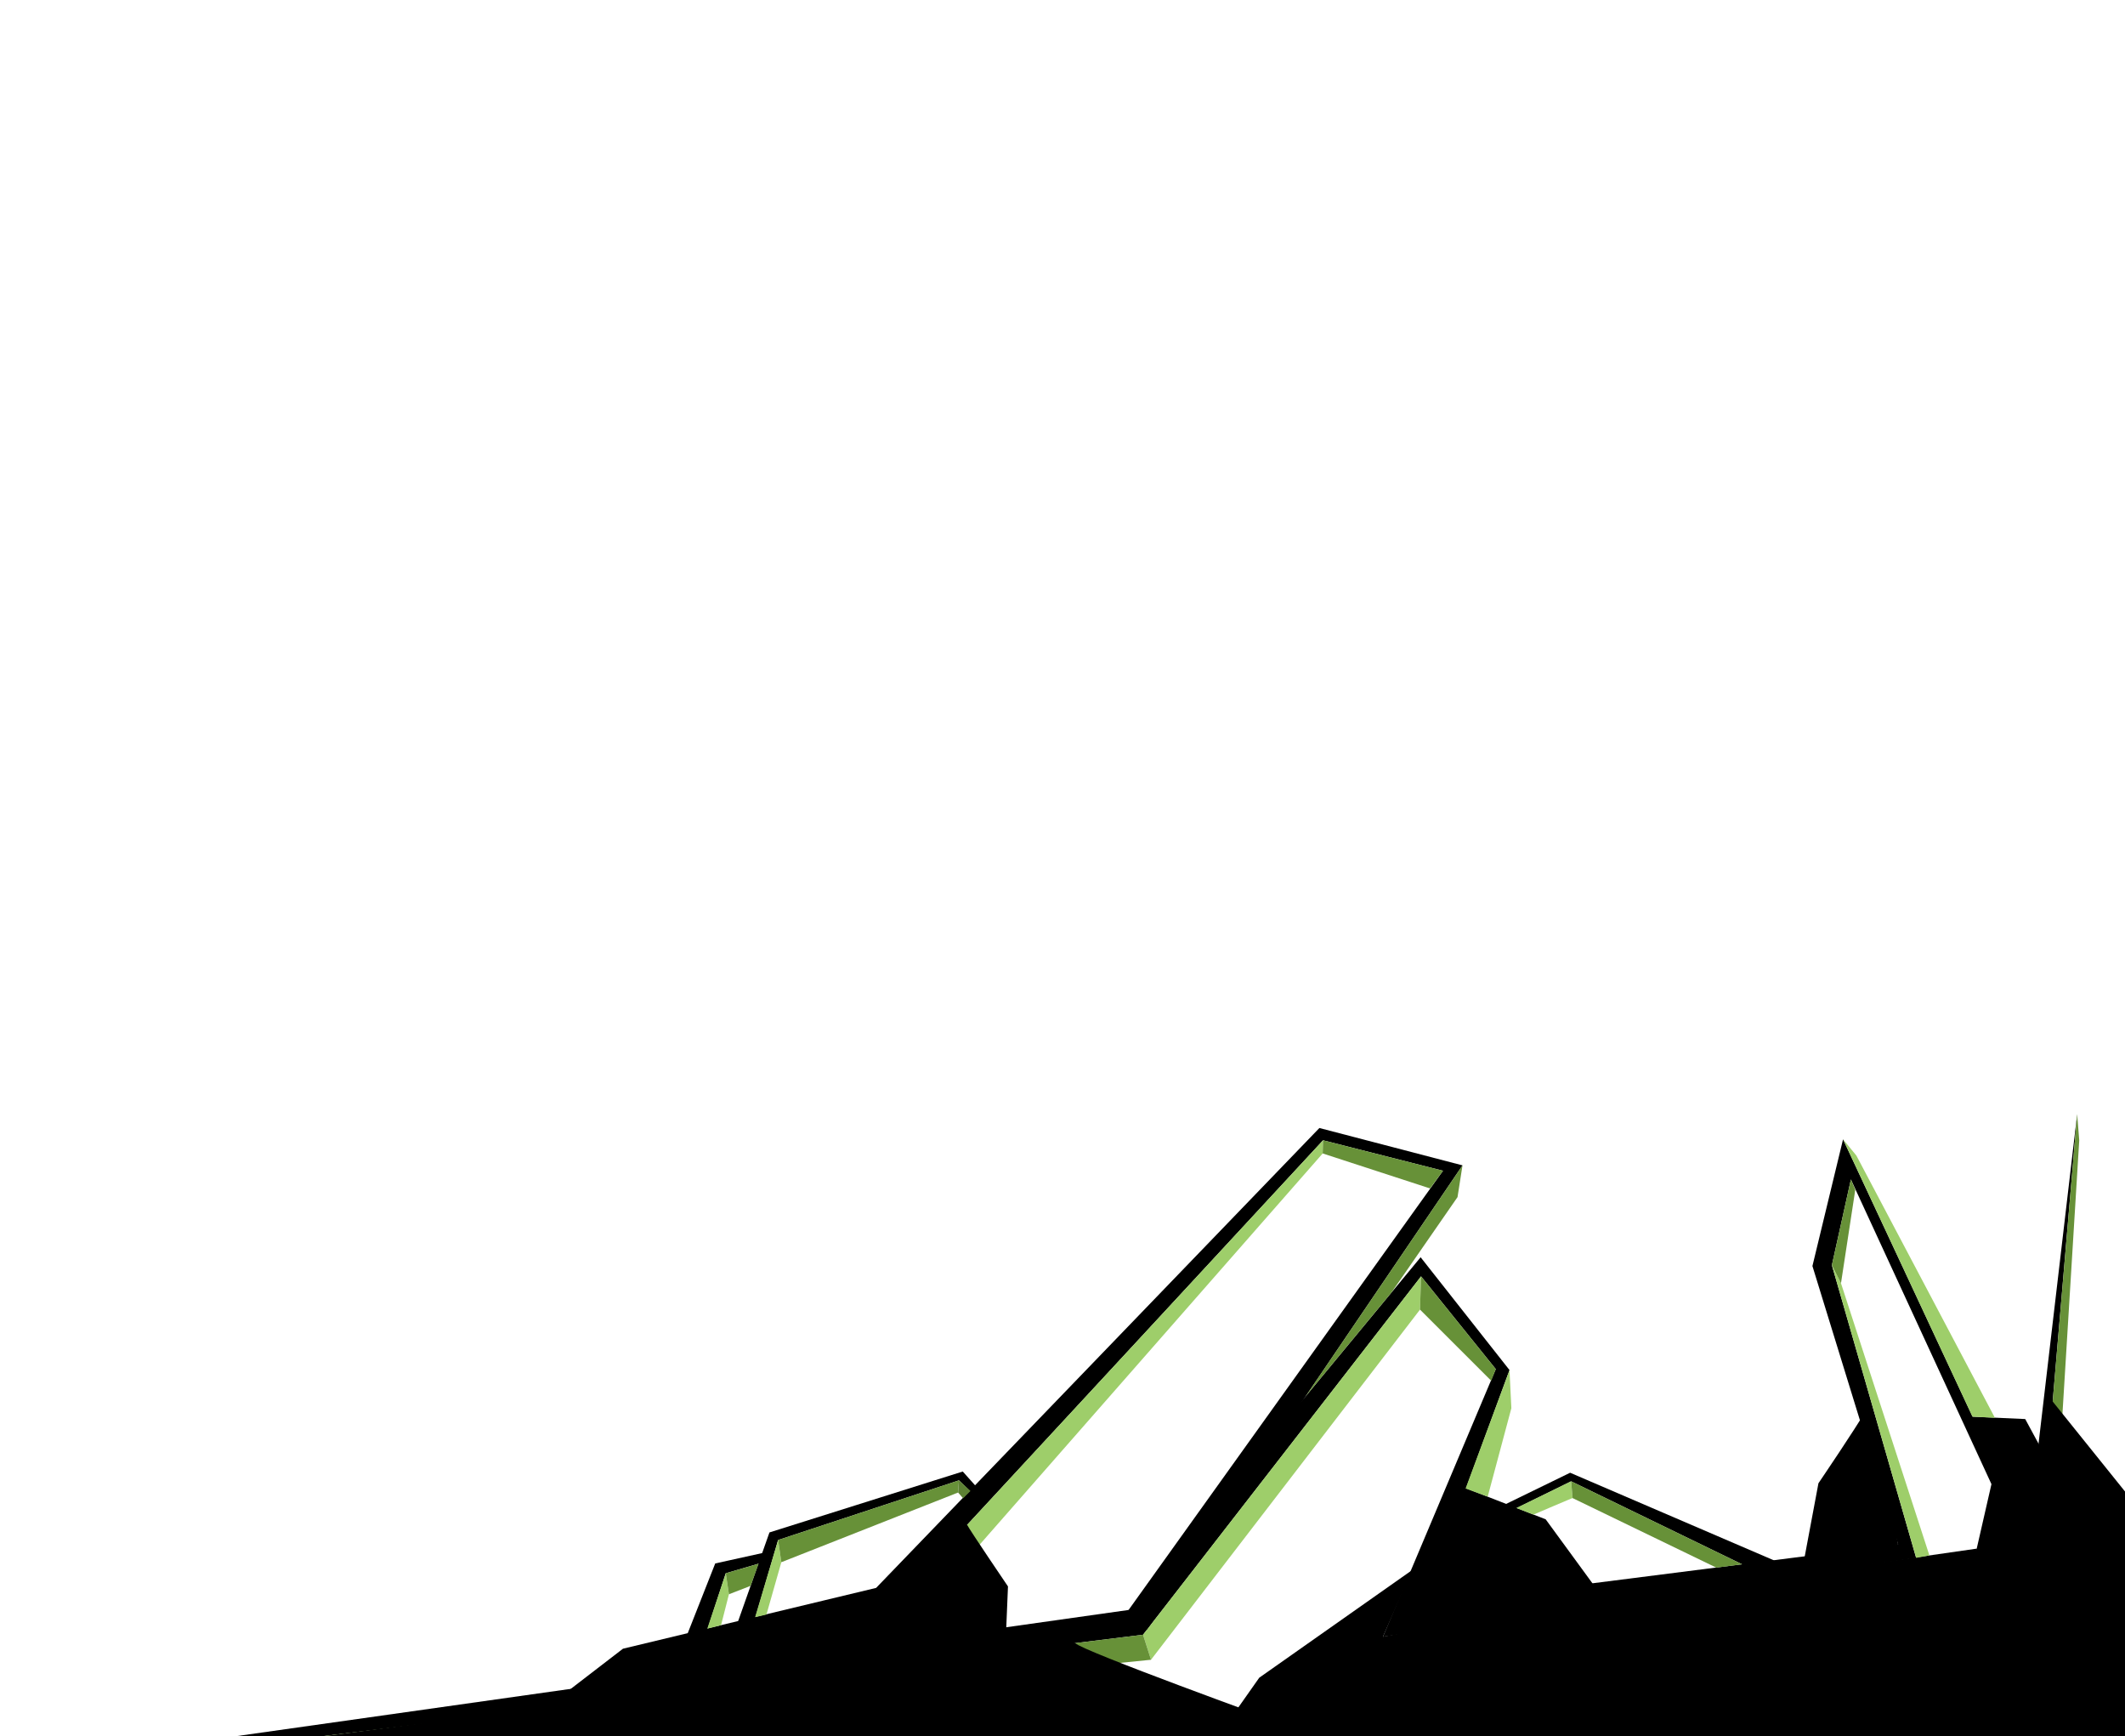
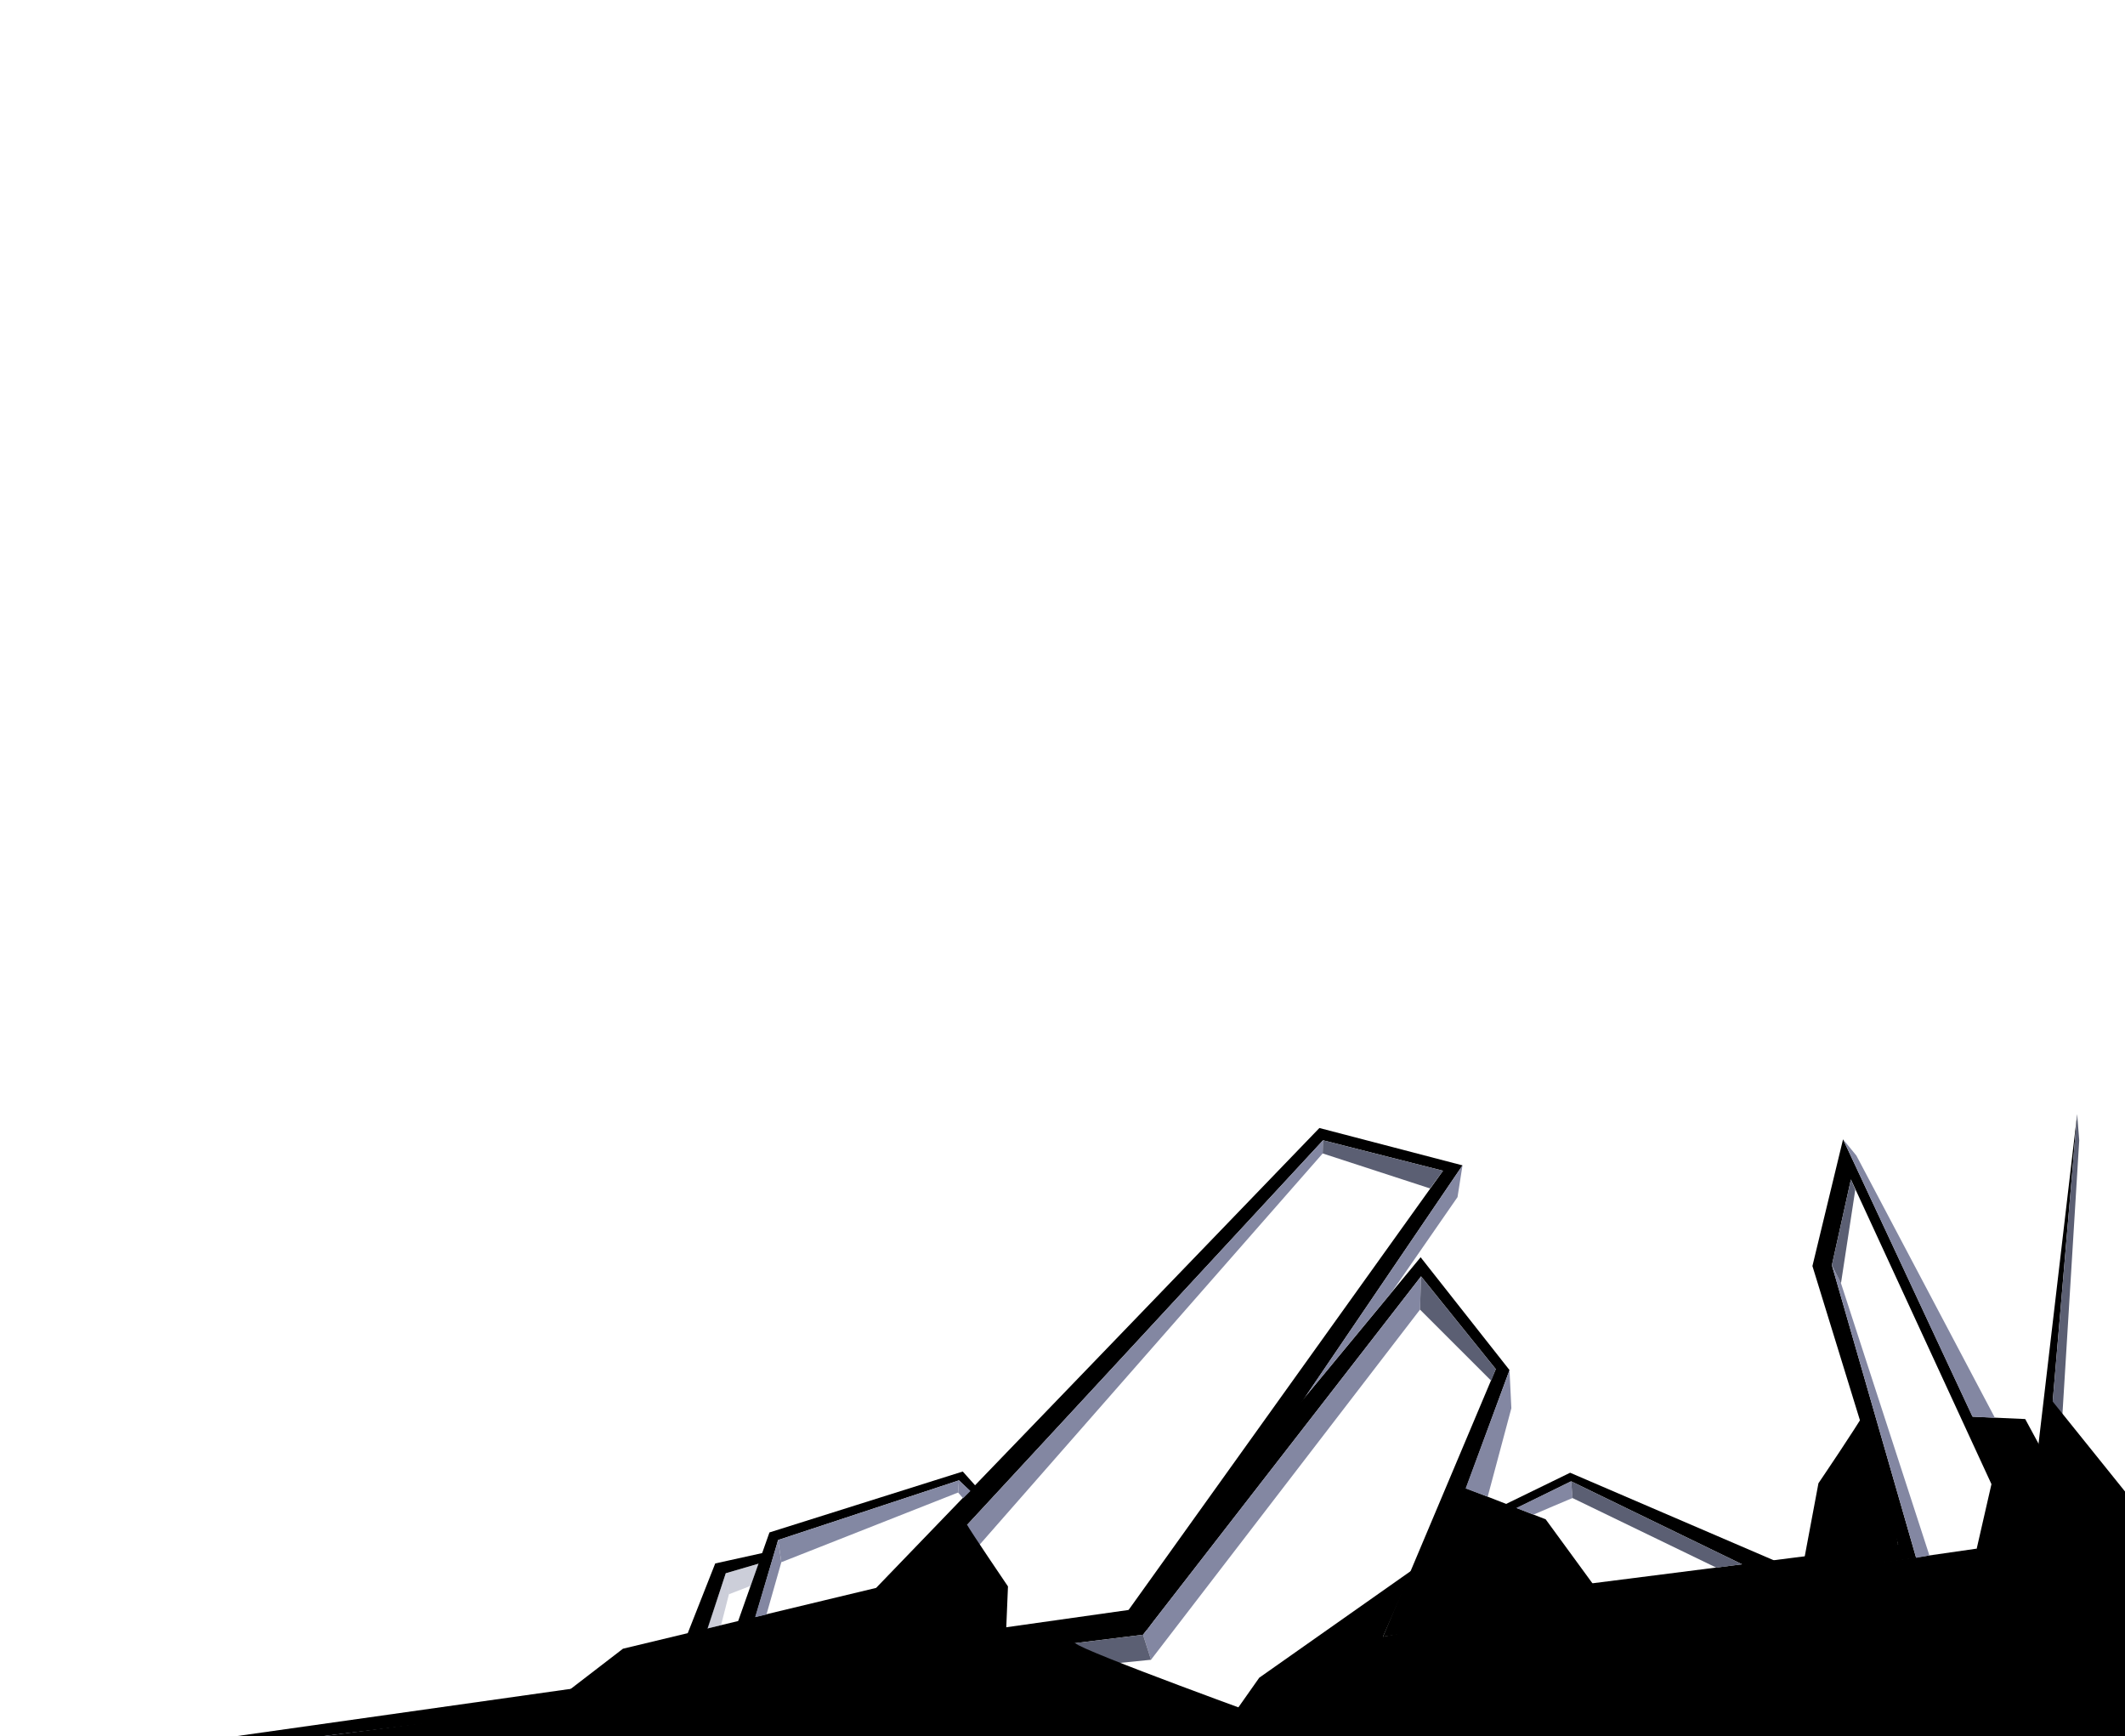
<svg xmlns="http://www.w3.org/2000/svg" width="1200" height="980" viewBox="0 0 317.5 259.292" version="1.1" id="svg5">
  <defs id="defs2" />
  <g id="layer1" style="display:inline">
    <circle id="path1075" style="fill:#000000;stroke:#050a00;stroke-width:0.265" cx="349.597" cy="88.869" r="0" />
    <circle id="path1077" style="fill:#000000;stroke:#050a00;stroke-width:0.265" cx="349.597" cy="88.869" r="0" />
    <circle id="path1079" style="fill:#000000;stroke:#050a00;stroke-width:0.265" cx="328.353" cy="134.826" r="0" />
    <circle id="path1081" style="fill:#000000;stroke:#050a00;stroke-width:0.265" cx="328.353" cy="134.826" r="0" />
  </g>
  <path style="color:#000000;fill:#000000;-inkscape-stroke:none" d="m 28.238,260.646 c -0.325,0.163 -0.519,0.268 -0.65,0.33 -0.131,0.062 -0.189,0.081 -0.281,0.086 -0.185,0.011 -0.529,-0.057 -1.592,-0.057 v 0.266 c 1.051,0 1.351,0.069 1.605,0.055 0.127,-0.007 0.237,-0.041 0.381,-0.109 0.144,-0.068 0.334,-0.173 0.656,-0.334 z" id="path1151" />
  <path style="color:#000000;fill:#000000;-inkscape-stroke:none" d="m 310.352,166.43 -7.369,62.881 -27.609,-59.113 -4.576,18.93 12.809,41.584 -70.994,9.029 12.928,-35.07 -13.283,-16.855 -43.551,52.678 -149.17,21.092 -0.059,1.33 151.307,-18.709 41.539,-53.535 11.163,13.853 -16.858,39.979 79.667,-11.777 -12.592,-43.73 2.841,-12.804 27.836,60.329 z" id="path1186" />
  <path style="color:#000000;fill:#000000;-inkscape-stroke:none" d="m 197.133,168.508 -66.23,68.701 -37.824,9.086 -9.748,7.498 4.507,-0.14 6.15,-5.781 40.043,-8.77 63.648,-68.76 17.923,4.551 -47.499,66.341 3.283,2.229 47.131,-69.373 z" id="path5433" />
  <path style="color:#000000;fill:#000000;-inkscape-stroke:none" d="m 217.777,221.834 -1.06,2.892 -5.359,16.696 26.127,-3.663 1.251,-0.13 -7.793,-10.664 z" id="path7535" />
  <path style="color:#000000;fill:#000000;-inkscape-stroke:none" d="m 234.596,220.006 -10.734,5.229 1.155,0.826 9.729,-4.774 30.012,14.566 1.045,-2.432 z" id="path7650" />
  <path style="color:#000000;fill:#000000;-inkscape-stroke:none" d="m 278.469,211.227 c -0.44,0.799 -2.146,3.43 -3.68,5.74 -1.534,2.311 -2.938,4.383 -2.938,4.383 l -0.154,0.229 -2.428,12.953 2.602,0.486 11.734,-4.307 -3.611,-17.251 z" id="path7765" />
  <path style="color:#000000;fill:#000000;-inkscape-stroke:none" d="m 293.467,211.58 0.386,1.657 9.954,19.148 0.402,-11.901 1.554,-2.636 -3.173,-5.862 z" id="path7880" />
  <path style="color:#000000;fill:#000000;-inkscape-stroke:none" d="m 143.848,219.824 -28.883,9.1 -5.268,14.921 2.745,-0.803 3.819,-12.988 27.016,-8.911 3.797,3.655 0.209,-1.13 z" id="path8090" />
  <path style="color:#000000;fill:#000000;-inkscape-stroke:none" d="m 114.943,231.775 -8.08,1.783 -4.473,11.346 2.924,-0.343 3.124,-9.539 6.744,-1.971 z" id="path8205" />
-   <path style="fill:#9ece6a;fill-opacity:1;stroke:none;stroke-width:0.265px;stroke-linecap:butt;stroke-linejoin:miter;stroke-opacity:1" d="m 170.783,244.205 41.539,-53.535 -0.155,4.965 -40.194,52.31 z" id="path14251" />
-   <path style="fill:#679138;stroke:none;stroke-width:0.265px;stroke-linecap:butt;stroke-linejoin:miter;stroke-opacity:1;fill-opacity:1" d="m 212.322,190.67 11.163,13.853 -0.679,1.746 -10.639,-10.634 z" id="path14465" />
+   <path style="fill:#8387a2;fill-opacity:1;stroke:none;stroke-width:0.265px;stroke-linecap:butt;stroke-linejoin:miter;stroke-opacity:1" d="m 170.783,244.205 41.539,-53.535 -0.155,4.965 -40.194,52.31 z" id="path14251" />
+   <path style="fill:#5b5f73;stroke:none;stroke-width:0.265px;stroke-linecap:butt;stroke-linejoin:miter;stroke-opacity:1;fill-opacity:1" d="m 212.322,190.67 11.163,13.853 -0.679,1.746 -10.639,-10.634 z" id="path14465" />
  <path style="fill:none;stroke:none;stroke-width:0.265px;stroke-linecap:butt;stroke-linejoin:miter;stroke-opacity:1" d="m 90.208,251.446 c 0,0 3.778,-3.575 3.778,-3.575 l 0.419,2.113 -2.438,1.433 z" id="path15331" />
  <path style="fill:#9ece6a;fill-opacity:1;stroke:none;stroke-width:0.265px;stroke-linecap:butt;stroke-linejoin:miter;stroke-opacity:1" d="m 89.968,251.638 4.019,-3.766 0.419,2.113 -2.271,1.337 z" id="path18351" />
-   <path style="fill:#679138;stroke:none;stroke-width:0.265px;stroke-linecap:butt;stroke-linejoin:miter;stroke-opacity:1;fill-opacity:1" d="M 170.783,244.205 19.476,262.914 20.19,263.157 171.973,247.945 Z" id="path21726" />
+   <path style="fill:#5b5f73;stroke:none;stroke-width:0.265px;stroke-linecap:butt;stroke-linejoin:miter;stroke-opacity:1;fill-opacity:1" d="M 170.783,244.205 19.476,262.914 20.19,263.157 171.973,247.945 Z" id="path21726" />
  <path style="fill:#679138;fill-opacity:1;stroke:none;stroke-width:0.265px;stroke-linecap:butt;stroke-linejoin:miter;stroke-opacity:1" d="m 93.987,247.871 40.043,-8.77 1.159,4.396 -40.782,6.487 z" id="path30182" />
-   <path style="fill:#9ece6a;fill-opacity:1;stroke:none;stroke-width:0.265px;stroke-linecap:butt;stroke-linejoin:miter;stroke-opacity:1" d="m 134.03,239.102 63.648,-68.76 -0.053,1.968 -62.435,71.188 z" id="path35802" />
-   <path style="fill:#679138;fill-opacity:1;stroke:none;stroke-width:0.265px;stroke-linecap:butt;stroke-linejoin:miter;stroke-opacity:1" d="m 197.678,170.342 17.923,4.551 -1.927,2.645 -16.05,-5.229 z" id="path39721" />
-   <path style="fill:#679138;fill-opacity:1;stroke:none;stroke-width:0.265px;stroke-linecap:butt;stroke-linejoin:miter;stroke-opacity:1" d="m 195.047,208.628 23.468,-34.538 -0.744,4.742 -9.87,14.251 z" id="path46222" />
-   <path style="fill:#9ece6a;fill-opacity:1;stroke:none;stroke-width:0.265px;stroke-linecap:butt;stroke-linejoin:miter;stroke-opacity:1" d="m 105.677,243.299 2.762,-8.277 0.472,3.139 -1.179,4.622 z" id="path58719" />
-   <path style="fill:#679138;fill-opacity:1;stroke:none;stroke-width:0.265px;stroke-linecap:butt;stroke-linejoin:miter;stroke-opacity:1" d="m 108.439,235.022 0.472,3.139 3.242,-1.258 1.187,-3.303 z" id="path58834" />
-   <path style="fill:#9ece6a;fill-opacity:1;stroke:none;stroke-width:0.265px;stroke-linecap:butt;stroke-linejoin:miter;stroke-opacity:1" d="m 112.821,241.582 3.44,-11.529 0.48,3.318 -2.226,7.821 z" id="path59272" />
-   <path style="fill:#679138;stroke:none;stroke-width:0.265px;stroke-linecap:butt;stroke-linejoin:miter;stroke-opacity:1;fill-opacity:1" d="m 116.261,230.053 27.016,-8.911 -0.125,1.82 -26.412,10.41 z" id="path59424" />
-   <path style="fill:#5d8134;stroke:none;stroke-width:0.265px;stroke-linecap:butt;stroke-linejoin:miter;stroke-opacity:1;fill-opacity:1" d="m 143.153,222.962 0.125,-1.82 1.72,1.588 -1.099,1.093 z" id="path59428" />
+   <path style="fill:#8387a2;fill-opacity:1;stroke:none;stroke-width:0.265px;stroke-linecap:butt;stroke-linejoin:miter;stroke-opacity:1" d="m 134.03,239.102 63.648,-68.76 -0.053,1.968 -62.435,71.188 z" id="path35802" />
+   <path style="fill:#5b5f73;fill-opacity:1;stroke:none;stroke-width:0.265px;stroke-linecap:butt;stroke-linejoin:miter;stroke-opacity:1" d="m 197.678,170.342 17.923,4.551 -1.927,2.645 -16.05,-5.229 z" id="path39721" />
+   <path style="fill:#8387a2;fill-opacity:1;stroke:none;stroke-width:0.265px;stroke-linecap:butt;stroke-linejoin:miter;stroke-opacity:1" d="m 195.047,208.628 23.468,-34.538 -0.744,4.742 -9.87,14.251 z" id="path46222" />
+   <path style="fill:#8388a3;fill-opacity:0.412;stroke:none;stroke-width:0.265px;stroke-linecap:butt;stroke-linejoin:miter;stroke-opacity:1" d="m 105.677,243.299 2.762,-8.277 0.472,3.139 -1.179,4.622 z" id="path58719" />
+   <path style="fill:#8388a3;fill-opacity:0.412;stroke:none;stroke-width:0.265px;stroke-linecap:butt;stroke-linejoin:miter;stroke-opacity:1" d="m 108.439,235.022 0.472,3.139 3.242,-1.258 1.187,-3.303 z" id="path58834" />
+   <path style="fill:#8387a2;fill-opacity:1;stroke:none;stroke-width:0.265px;stroke-linecap:butt;stroke-linejoin:miter;stroke-opacity:1" d="m 112.821,241.582 3.44,-11.529 0.48,3.318 -2.226,7.821 z" id="path59272" />
+   <path style="fill:#8388a3;stroke:none;stroke-width:0.265px;stroke-linecap:butt;stroke-linejoin:miter;stroke-opacity:1;fill-opacity:1" d="m 116.261,230.053 27.016,-8.911 -0.125,1.82 -26.412,10.41 z" id="path59424" />
+   <path style="fill:#8387a2;stroke:none;stroke-width:0.265px;stroke-linecap:butt;stroke-linejoin:miter;stroke-opacity:1;fill-opacity:1" d="m 143.153,222.962 0.125,-1.82 1.72,1.588 -1.099,1.093 z" id="path59428" />
  <path style="fill:#000000;fill-opacity:1;stroke:none;stroke-width:0.265px;stroke-linecap:butt;stroke-linejoin:miter;stroke-opacity:1" d="m 88.589,252.148 3.863,-4.061 40.853,-10.409 c 0,0 10.878,-10.55 11.209,-9.864 0.331,0.687 6.089,9.176 6.089,9.176 l -0.259,6.247 z" id="path88789" />
  <path style="fill:#000000;fill-opacity:1;stroke:none;stroke-width:0.265px;stroke-linecap:butt;stroke-linejoin:miter;stroke-opacity:1" d="m 20.19,263.157 c 0,0 139.434,-18.876 140.441,-17.708 1.006,1.168 30.598,11.871 30.598,11.871 l 81.055,2.563 -252.808,3.031 z" id="path91202" />
-   <path style="fill:#9ece6a;fill-opacity:1;stroke:none;stroke-width:0.265px;stroke-linecap:butt;stroke-linejoin:miter;stroke-opacity:1" d="m 225.539,204.67 0.276,5.696 -3.535,13.215 -3.303,-1.215 z" id="path92011" />
+   <path style="fill:#8387a2;fill-opacity:1;stroke:none;stroke-width:0.265px;stroke-linecap:butt;stroke-linejoin:miter;stroke-opacity:1" d="m 225.539,204.67 0.276,5.696 -3.535,13.215 -3.303,-1.215 z" id="path92011" />
  <path style="fill:#000000;fill-opacity:1;stroke:none;stroke-width:0.265px;stroke-linecap:butt;stroke-linejoin:miter;stroke-opacity:1" d="m 188.145,250.628 22.866,-16.093 -4.384,9.967 8.963,-1.712 79.754,-11.446 -7.931,28.585 -105.523,-0.414 z" id="path122655" />
-   <path style="fill:#9ece6a;fill-opacity:1;stroke:none;stroke-width:0.265px;stroke-linecap:butt;stroke-linejoin:miter;stroke-opacity:1" d="m 226.569,225.277 8.176,-3.991 0.219,2.508 c 0.231,-0.137 -5.848,2.469 -5.848,2.469 z" id="path123448" />
-   <path style="fill:#679138;fill-opacity:1;stroke:none;stroke-width:0.265px;stroke-linecap:butt;stroke-linejoin:miter;stroke-opacity:1" d="m 234.746,221.286 0.219,2.508 21.476,10.391 3.851,-0.5 z" id="path123450" />
-   <path style="fill:#9ece6a;fill-opacity:1;stroke:none;stroke-width:0.265px;stroke-linecap:butt;stroke-linejoin:miter;stroke-opacity:1" d="m 286.294,232.724 -12.592,-43.73 1.362,2.703 13.212,40.662 z" id="path136792" />
-   <path style="fill:#679138;stroke:none;stroke-width:0.265px;stroke-linecap:butt;stroke-linejoin:miter;stroke-opacity:1;fill-opacity:1" d="m 273.703,188.995 2.841,-12.804 0.656,1.548 -2.135,13.959 z" id="path141257" />
-   <path style="fill:#9ece6a;fill-opacity:1;stroke:none;stroke-width:0.265px;stroke-linecap:butt;stroke-linejoin:miter;stroke-opacity:1" d="m 294.71,211.629 -19.337,-41.432 1.992,2.43 20.698,39.175 z" id="path154132" />
-   <path style="fill:#679138;fill-opacity:1;stroke:none;stroke-width:0.265px;stroke-linecap:butt;stroke-linejoin:miter;stroke-opacity:1" d="m 310.352,166.43 -5.972,70.09 2.44,-3.553 3.842,-62.614 z" id="path175224" />
+   <path style="fill:#8387a2;fill-opacity:1;stroke:none;stroke-width:0.265px;stroke-linecap:butt;stroke-linejoin:miter;stroke-opacity:1" d="m 226.569,225.277 8.176,-3.991 0.219,2.508 c 0.231,-0.137 -5.848,2.469 -5.848,2.469 z" id="path123448" />
+   <path style="fill:#5b5f73;fill-opacity:1;stroke:none;stroke-width:0.265px;stroke-linecap:butt;stroke-linejoin:miter;stroke-opacity:1" d="m 234.746,221.286 0.219,2.508 21.476,10.391 3.851,-0.5 z" id="path123450" />
+   <path style="fill:#8387a2;fill-opacity:1;stroke:none;stroke-width:0.265px;stroke-linecap:butt;stroke-linejoin:miter;stroke-opacity:1" d="m 286.294,232.724 -12.592,-43.73 1.362,2.703 13.212,40.662 z" id="path136792" />
+   <path style="fill:#5b5f73;stroke:none;stroke-width:0.265px;stroke-linecap:butt;stroke-linejoin:miter;stroke-opacity:1;fill-opacity:1" d="m 273.703,188.995 2.841,-12.804 0.656,1.548 -2.135,13.959 z" id="path141257" />
+   <path style="fill:#8387a2;fill-opacity:1;stroke:none;stroke-width:0.265px;stroke-linecap:butt;stroke-linejoin:miter;stroke-opacity:1" d="m 294.71,211.629 -19.337,-41.432 1.992,2.43 20.698,39.175 z" id="path154132" />
+   <path style="fill:#5b5f73;fill-opacity:1;stroke:none;stroke-width:0.265px;stroke-linecap:butt;stroke-linejoin:miter;stroke-opacity:1" d="m 310.352,166.43 -5.972,70.09 2.44,-3.553 3.842,-62.614 z" id="path175224" />
  <path style="fill:#000000;fill-opacity:1;stroke:none;stroke-width:0.265px;stroke-linecap:butt;stroke-linejoin:miter;stroke-opacity:1" d="m 297.587,221.531 -2.243,9.813 -16.908,22.668 -27.062,5.848 66.693,-0.219 68.105,1.38 -59.426,-26.716 -20.351,-25.308 -2.007,25.574 z" id="path179065" />
</svg>
